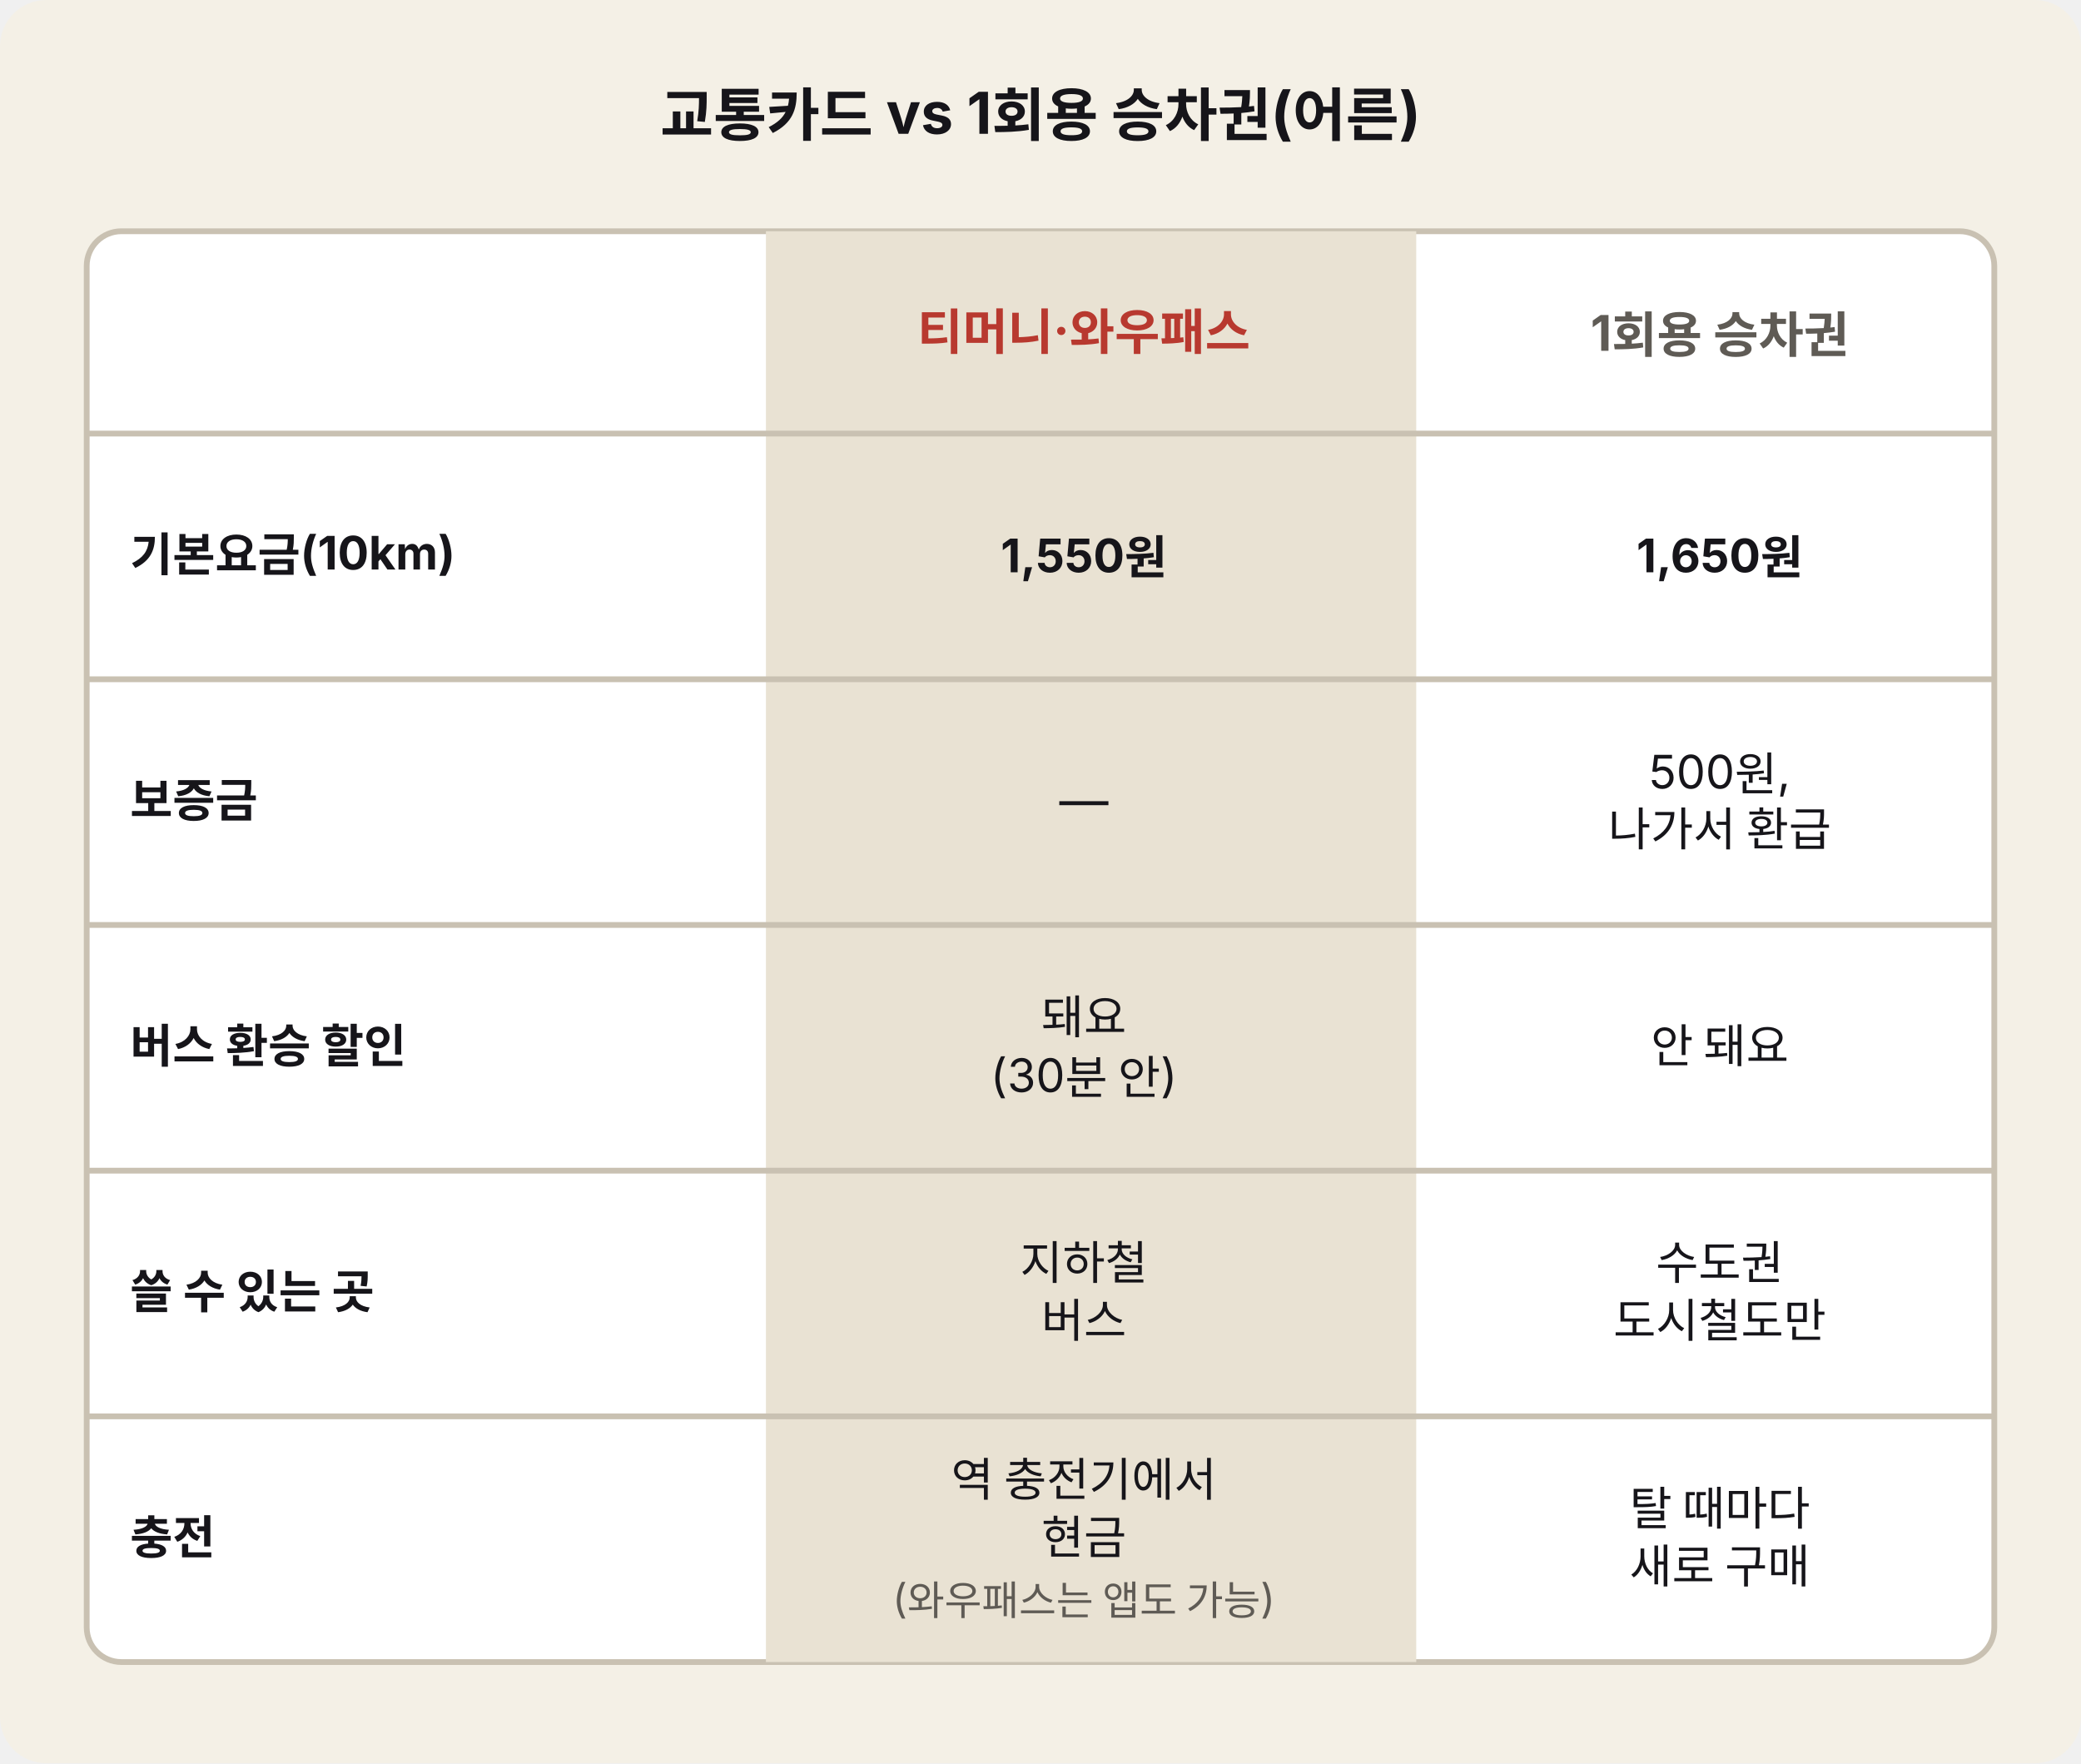
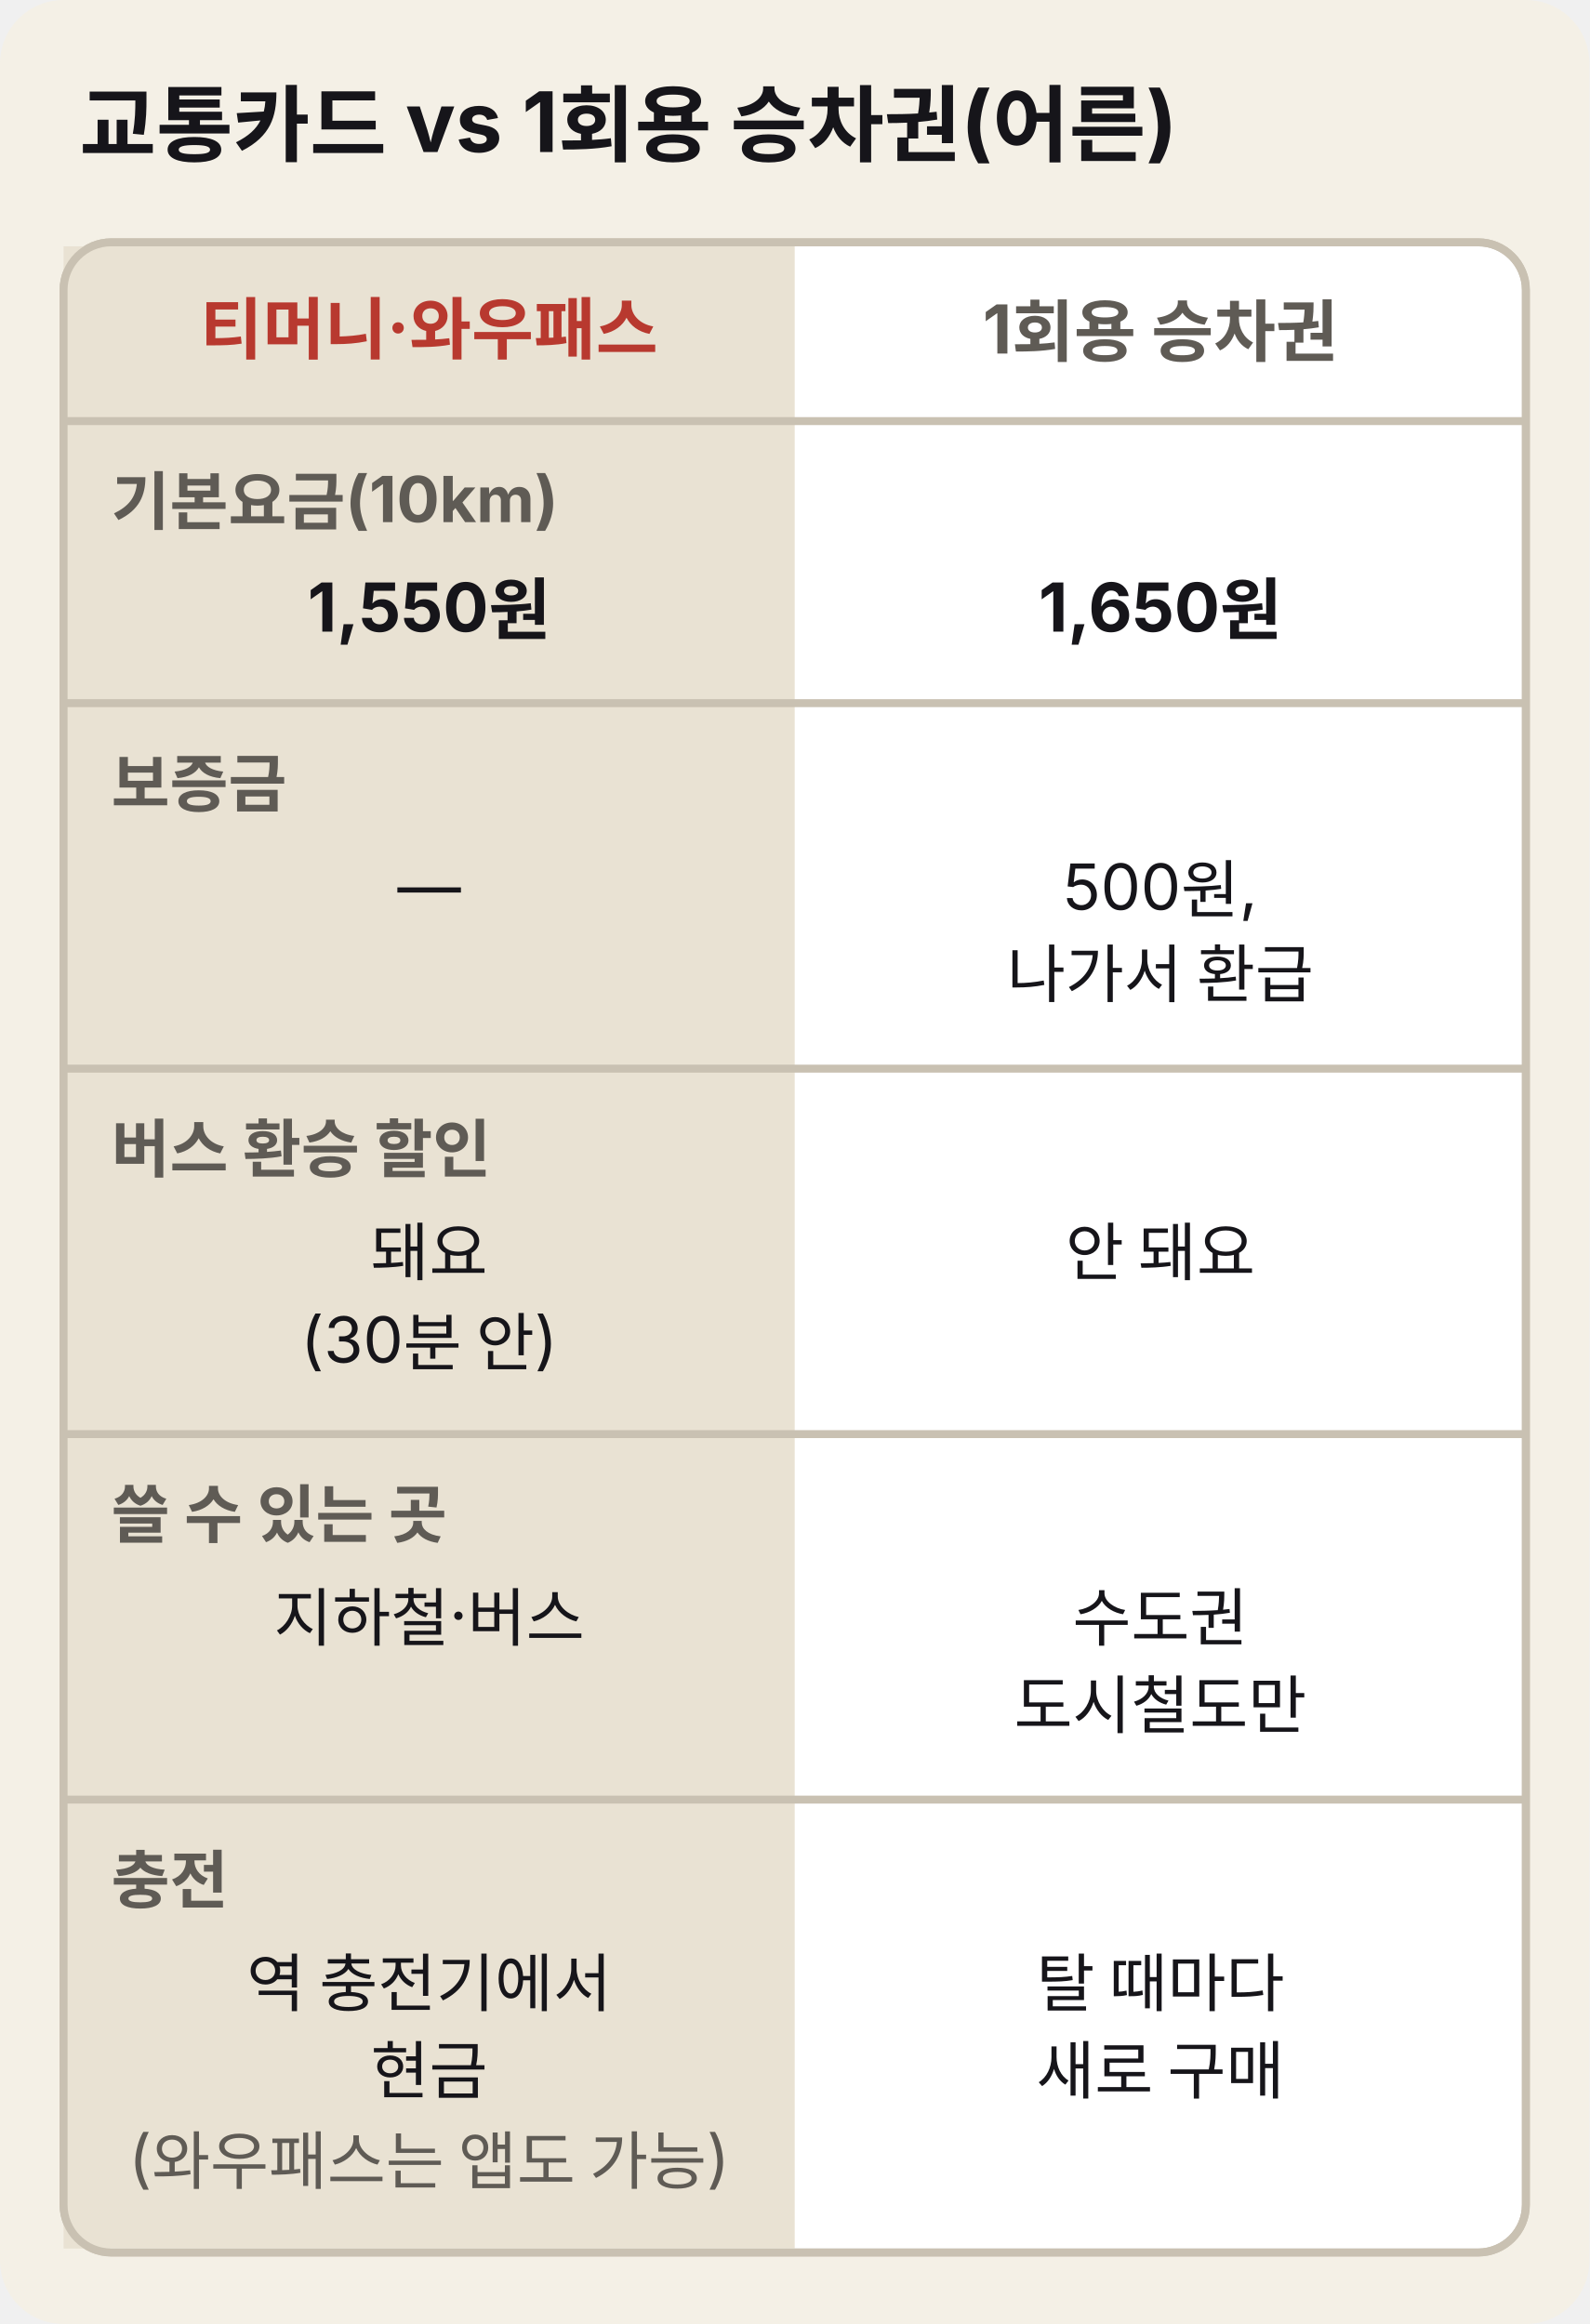
- <svg xmlns="http://www.w3.org/2000/svg" viewBox="0 0 720 610" role="img" aria-label="교통카드 vs 1회용 승차권(어른)" font-family="system-ui, -apple-system, &quot;Noto Sans KR&quot;, &quot;Noto Sans JP&quot;, &quot;Noto Sans TC&quot;, sans-serif">
-   <rect width="720" height="610" rx="16" fill="#f4f0e6" />
+ <svg xmlns="http://www.w3.org/2000/svg" viewBox="0 0 400 585" role="img" aria-label="교통카드 vs 1회용 승차권(어른)" font-family="system-ui, -apple-system, &quot;Noto Sans KR&quot;, &quot;Noto Sans JP&quot;, &quot;Noto Sans TC&quot;, sans-serif">
+   <rect width="400" height="585" rx="16" fill="#f4f0e6" />
  <defs>
-     <marker id="ah" viewBox="0 0 10 10" refX="9" refY="5" markerWidth="8" markerHeight="8" orient="auto-start-reverse">
+     <marker id="ah" viewBox="0 0 10 10" refX="9" refY="5" markerWidth="7" markerHeight="7" orient="auto-start-reverse">
      <path d="M0,0 L10,5 L0,10 z" fill="#16151a" />
    </marker>
  </defs>
-   <text x="360" y="40" font-size="20" fill="#16151a" text-anchor="middle" font-weight="bold" dominant-baseline="middle">교통카드 vs 1회용 승차권(어른)</text>
-   <rect x="30" y="80" width="660" height="495" rx="12" fill="#ffffff" stroke="#c9c1b2" stroke-width="2" />
-   <rect x="265" y="80" width="225" height="495" fill="#e9e2d3" />
-   <text x="375" y="115" font-size="17" fill="#b8392f" text-anchor="middle" font-weight="bold" dominant-baseline="middle">티머니·와우패스</text>
-   <text x="595" y="115" font-size="17" fill="#5f5b55" text-anchor="middle" font-weight="bold" dominant-baseline="middle">1회용 승차권</text>
-   <line x1="30" y1="150" x2="690" y2="150" stroke="#c9c1b2" stroke-width="2" />
-   <text x="45" y="192" font-size="16" fill="#16151a" text-anchor="start" font-weight="bold" dominant-baseline="middle">기본요금(10km)</text>
-   <text x="375" y="192" font-size="16" fill="#16151a" text-anchor="middle" font-weight="bold" dominant-baseline="middle">1,550원</text>
-   <text x="595" y="192" font-size="16" fill="#16151a" text-anchor="middle" font-weight="bold" dominant-baseline="middle">1,650원</text>
-   <line x1="30" y1="235" x2="690" y2="235" stroke="#c9c1b2" stroke-width="2" />
-   <text x="45" y="277" font-size="16" fill="#16151a" text-anchor="start" font-weight="bold" dominant-baseline="middle">보증금</text>
-   <text x="375" y="277" font-size="17" fill="#16151a" text-anchor="middle" font-weight="normal" dominant-baseline="middle">—</text>
-   <text x="595" y="267" font-size="16" fill="#16151a" text-anchor="middle" font-weight="normal" dominant-baseline="middle">500원,</text>
-   <text x="595" y="287" font-size="16" fill="#16151a" text-anchor="middle" font-weight="normal" dominant-baseline="middle">나가서 환급</text>
-   <line x1="30" y1="320" x2="690" y2="320" stroke="#c9c1b2" stroke-width="2" />
-   <text x="45" y="362" font-size="16" fill="#16151a" text-anchor="start" font-weight="bold" dominant-baseline="middle">버스 환승 할인</text>
-   <text x="375" y="352" font-size="16" fill="#16151a" text-anchor="middle" font-weight="normal" dominant-baseline="middle">돼요</text>
-   <text x="375" y="372" font-size="16" fill="#16151a" text-anchor="middle" font-weight="normal" dominant-baseline="middle">(30분 안)</text>
-   <text x="595" y="362" font-size="16" fill="#16151a" text-anchor="middle" font-weight="normal" dominant-baseline="middle">안 돼요</text>
-   <line x1="30" y1="405" x2="690" y2="405" stroke="#c9c1b2" stroke-width="2" />
-   <text x="45" y="447" font-size="16" fill="#16151a" text-anchor="start" font-weight="bold" dominant-baseline="middle">쓸 수 있는 곳</text>
-   <text x="375" y="437" font-size="16" fill="#16151a" text-anchor="middle" font-weight="normal" dominant-baseline="middle">지하철</text>
-   <text x="375" y="457" font-size="16" fill="#16151a" text-anchor="middle" font-weight="normal" dominant-baseline="middle">버스</text>
-   <text x="595" y="437" font-size="16" fill="#16151a" text-anchor="middle" font-weight="normal" dominant-baseline="middle">수도권</text>
-   <text x="595" y="457" font-size="16" fill="#16151a" text-anchor="middle" font-weight="normal" dominant-baseline="middle">도시철도만</text>
-   <line x1="30" y1="490" x2="690" y2="490" stroke="#c9c1b2" stroke-width="2" />
-   <text x="45" y="532" font-size="16" fill="#16151a" text-anchor="start" font-weight="bold" dominant-baseline="middle">충전</text>
-   <text x="375" y="512" font-size="16" fill="#16151a" text-anchor="middle" font-weight="normal" dominant-baseline="middle">역 충전기에서</text>
-   <text x="375" y="532" font-size="16" fill="#16151a" text-anchor="middle" font-weight="normal" dominant-baseline="middle">현금</text>
-   <text x="375" y="553" font-size="14" fill="#5f5b55" text-anchor="middle" font-weight="normal" dominant-baseline="middle">(와우패스는 앱도 가능)</text>
-   <text x="595" y="522" font-size="16" fill="#16151a" text-anchor="middle" font-weight="normal" dominant-baseline="middle">탈 때마다</text>
-   <text x="595" y="542" font-size="16" fill="#16151a" text-anchor="middle" font-weight="normal" dominant-baseline="middle">새로 구매</text>
+   <text x="20" y="39" font-size="21" fill="#16151a" font-weight="bold" text-anchor="start">교통카드 vs 1회용 승차권(어른)</text>
+   <rect x="16" y="61" width="368" height="506" rx="12" fill="#ffffff" stroke="#c9c1b2" stroke-width="2" />
+   <rect x="16" y="62" width="184" height="504" fill="#e9e2d3" />
+   <text x="108" y="89" font-size="17" fill="#b8392f" font-weight="bold" text-anchor="middle">티머니·와우패스</text>
+   <text x="292" y="89" font-size="17" fill="#5f5b55" font-weight="bold" text-anchor="middle">1회용 승차권</text>
+   <line x1="16" y1="106" x2="384" y2="106" stroke="#c9c1b2" stroke-width="2" />
+   <text x="28" y="132" font-size="16" fill="#5f5b55" font-weight="bold" text-anchor="start">기본요금(10km)</text>
+   <text x="108" y="159" font-size="17" fill="#16151a" font-weight="bold" text-anchor="middle">1,550원</text>
+   <text x="292" y="159" font-size="17" fill="#16151a" font-weight="bold" text-anchor="middle">1,650원</text>
+   <line x1="16" y1="177" x2="384" y2="177" stroke="#c9c1b2" stroke-width="2" />
+   <text x="28" y="203" font-size="16" fill="#5f5b55" font-weight="bold" text-anchor="start">보증금</text>
+   <text x="108" y="229" font-size="16" fill="#16151a" text-anchor="middle">—</text>
+   <text x="292" y="229" font-size="16" fill="#16151a" text-anchor="middle">500원,</text>
+   <text x="292" y="251" font-size="16" fill="#16151a" text-anchor="middle">나가서 환급</text>
+   <line x1="16" y1="269" x2="384" y2="269" stroke="#c9c1b2" stroke-width="2" />
+   <text x="28" y="295" font-size="16" fill="#5f5b55" font-weight="bold" text-anchor="start">버스 환승 할인</text>
+   <text x="108" y="321" font-size="16" fill="#16151a" text-anchor="middle">돼요</text>
+   <text x="108" y="343" font-size="16" fill="#16151a" text-anchor="middle">(30분 안)</text>
+   <text x="292" y="321" font-size="16" fill="#16151a" text-anchor="middle">안 돼요</text>
+   <line x1="16" y1="361" x2="384" y2="361" stroke="#c9c1b2" stroke-width="2" />
+   <text x="28" y="387" font-size="16" fill="#5f5b55" font-weight="bold" text-anchor="start">쓸 수 있는 곳</text>
+   <text x="108" y="413" font-size="16" fill="#16151a" text-anchor="middle">지하철·버스</text>
+   <text x="292" y="413" font-size="16" fill="#16151a" text-anchor="middle">수도권</text>
+   <text x="292" y="435" font-size="16" fill="#16151a" text-anchor="middle">도시철도만</text>
+   <line x1="16" y1="453" x2="384" y2="453" stroke="#c9c1b2" stroke-width="2" />
+   <text x="28" y="479" font-size="16" fill="#5f5b55" font-weight="bold" text-anchor="start">충전</text>
+   <text x="108" y="505" font-size="16" fill="#16151a" text-anchor="middle">역 충전기에서</text>
+   <text x="108" y="527" font-size="16" fill="#16151a" text-anchor="middle">현금</text>
+   <text x="108" y="549" font-size="16" fill="#5f5b55" text-anchor="middle">(와우패스는 앱도 가능)</text>
+   <text x="292" y="505" font-size="16" fill="#16151a" text-anchor="middle">탈 때마다</text>
+   <text x="292" y="527" font-size="16" fill="#16151a" text-anchor="middle">새로 구매</text>
+   <rect x="16" y="61" width="368" height="506" rx="12" fill="none" stroke="#c9c1b2" stroke-width="2" />
</svg>
